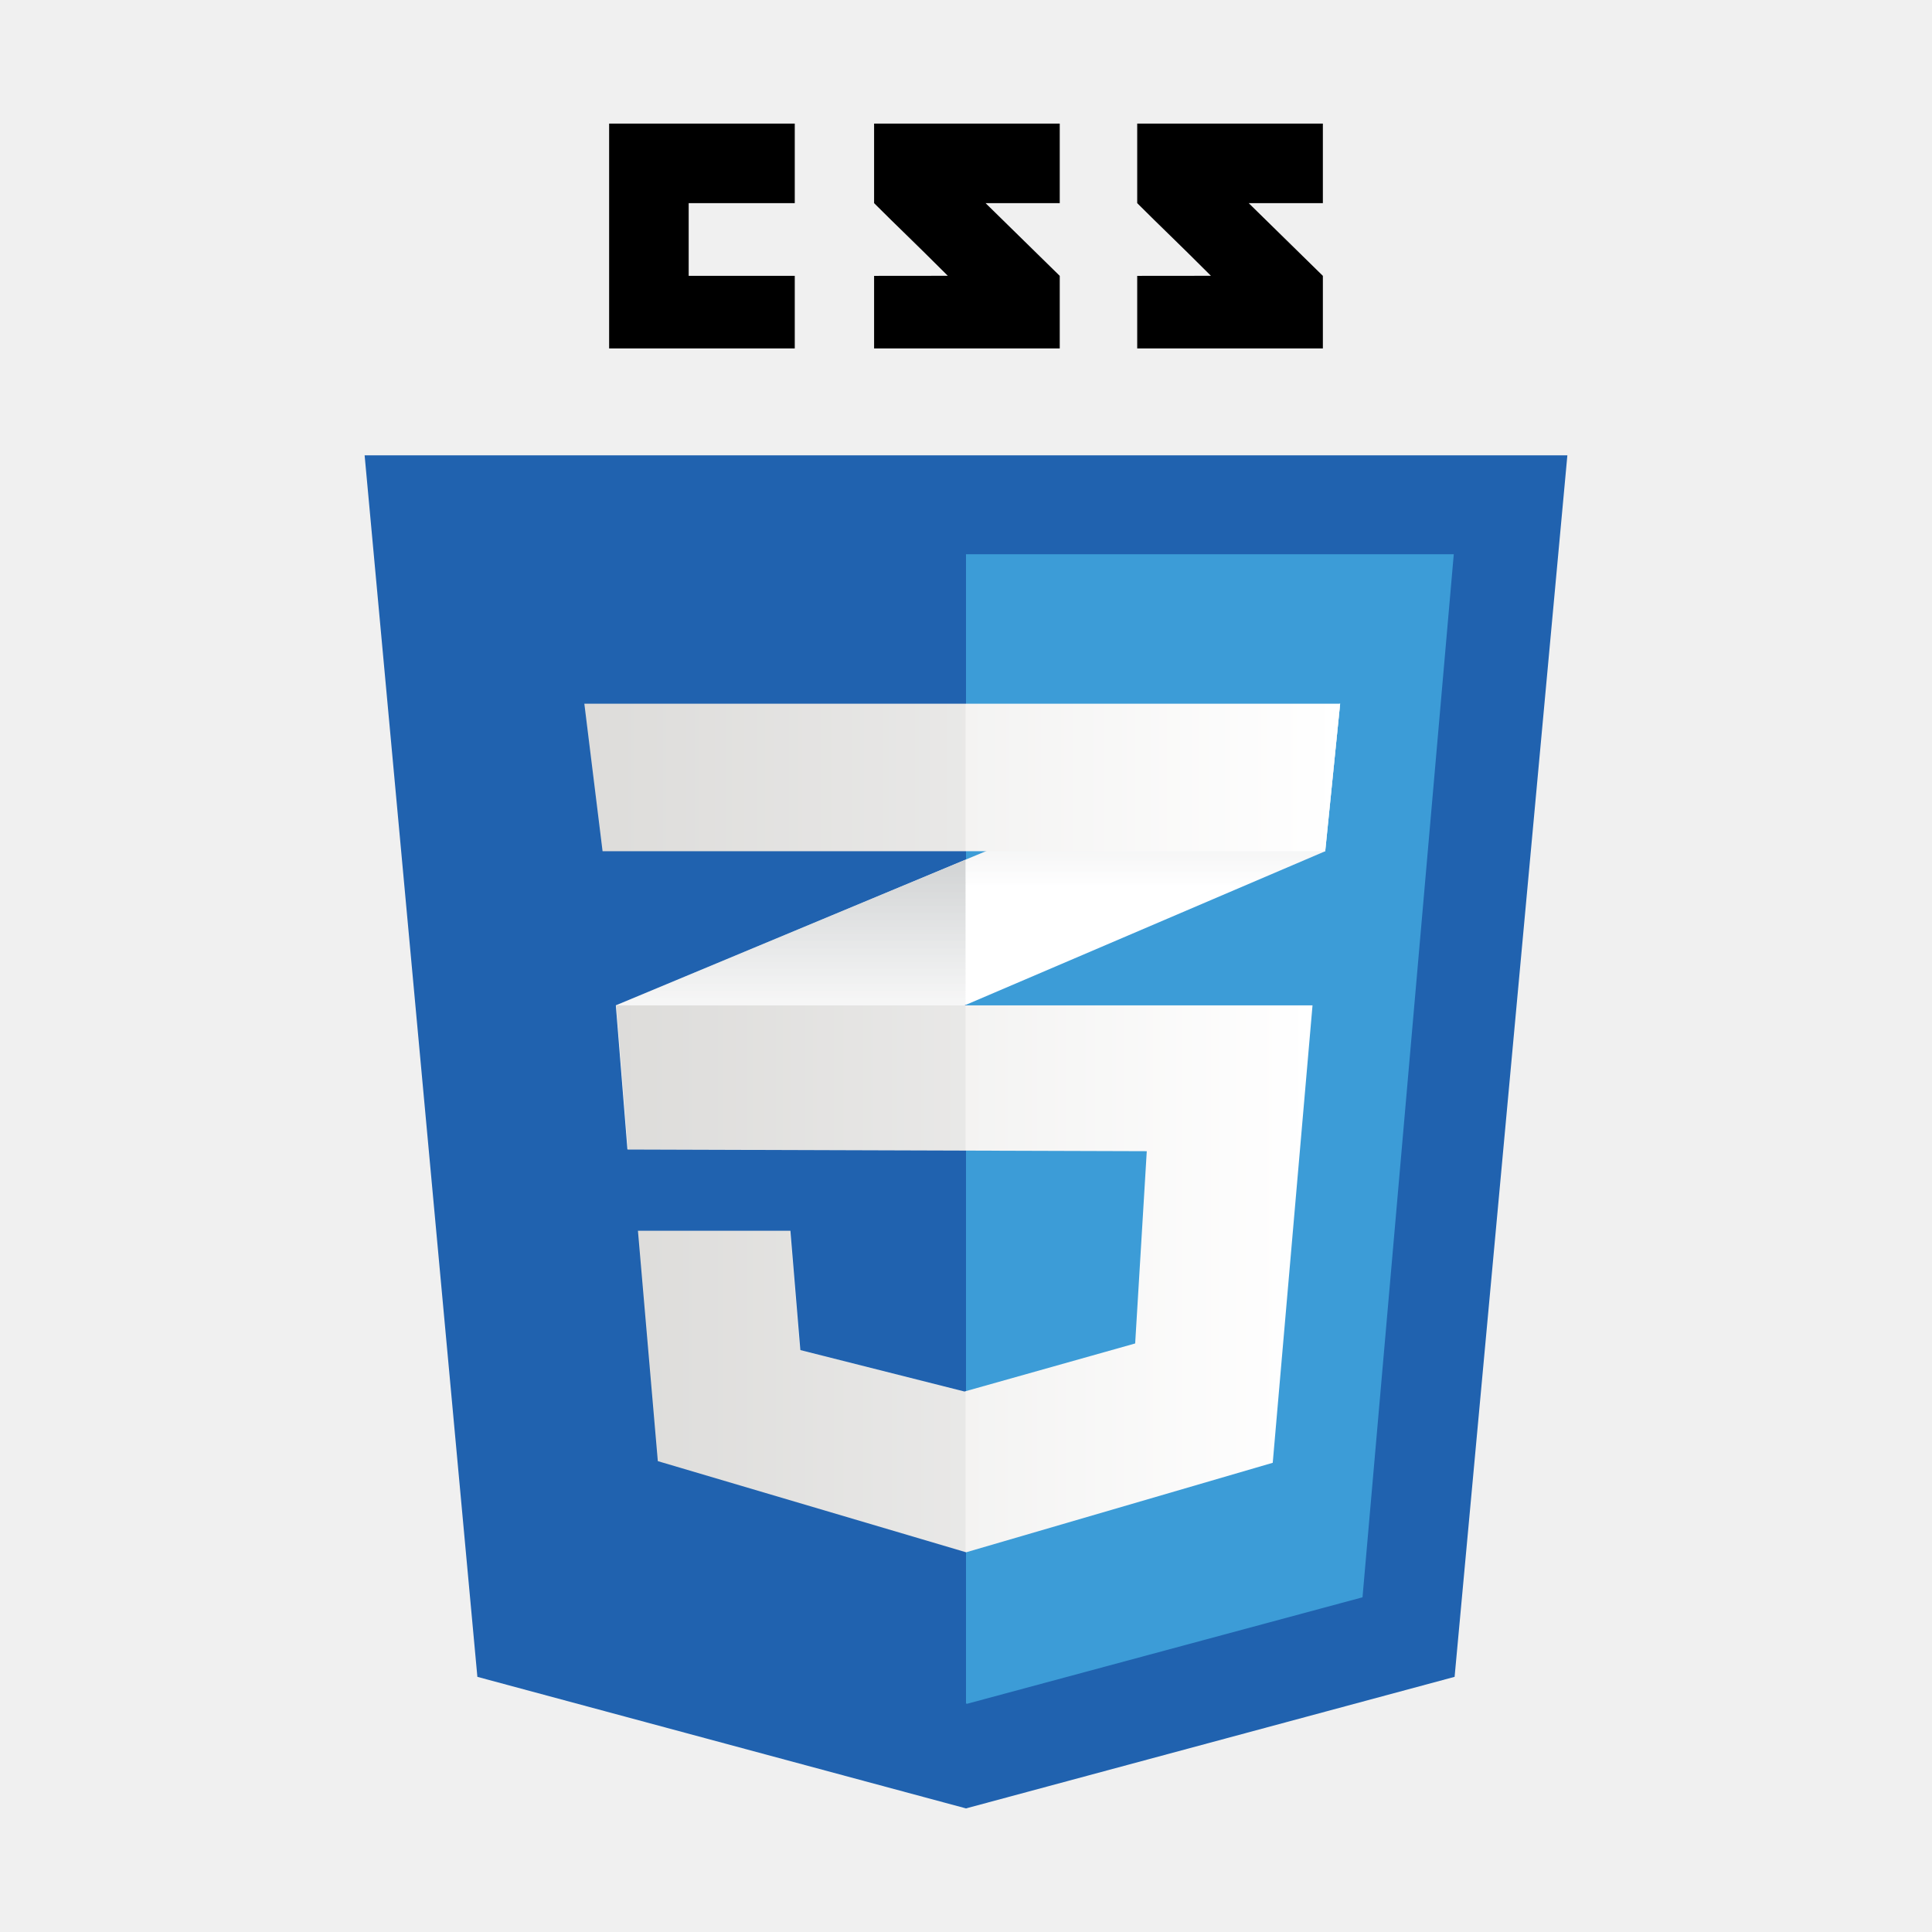
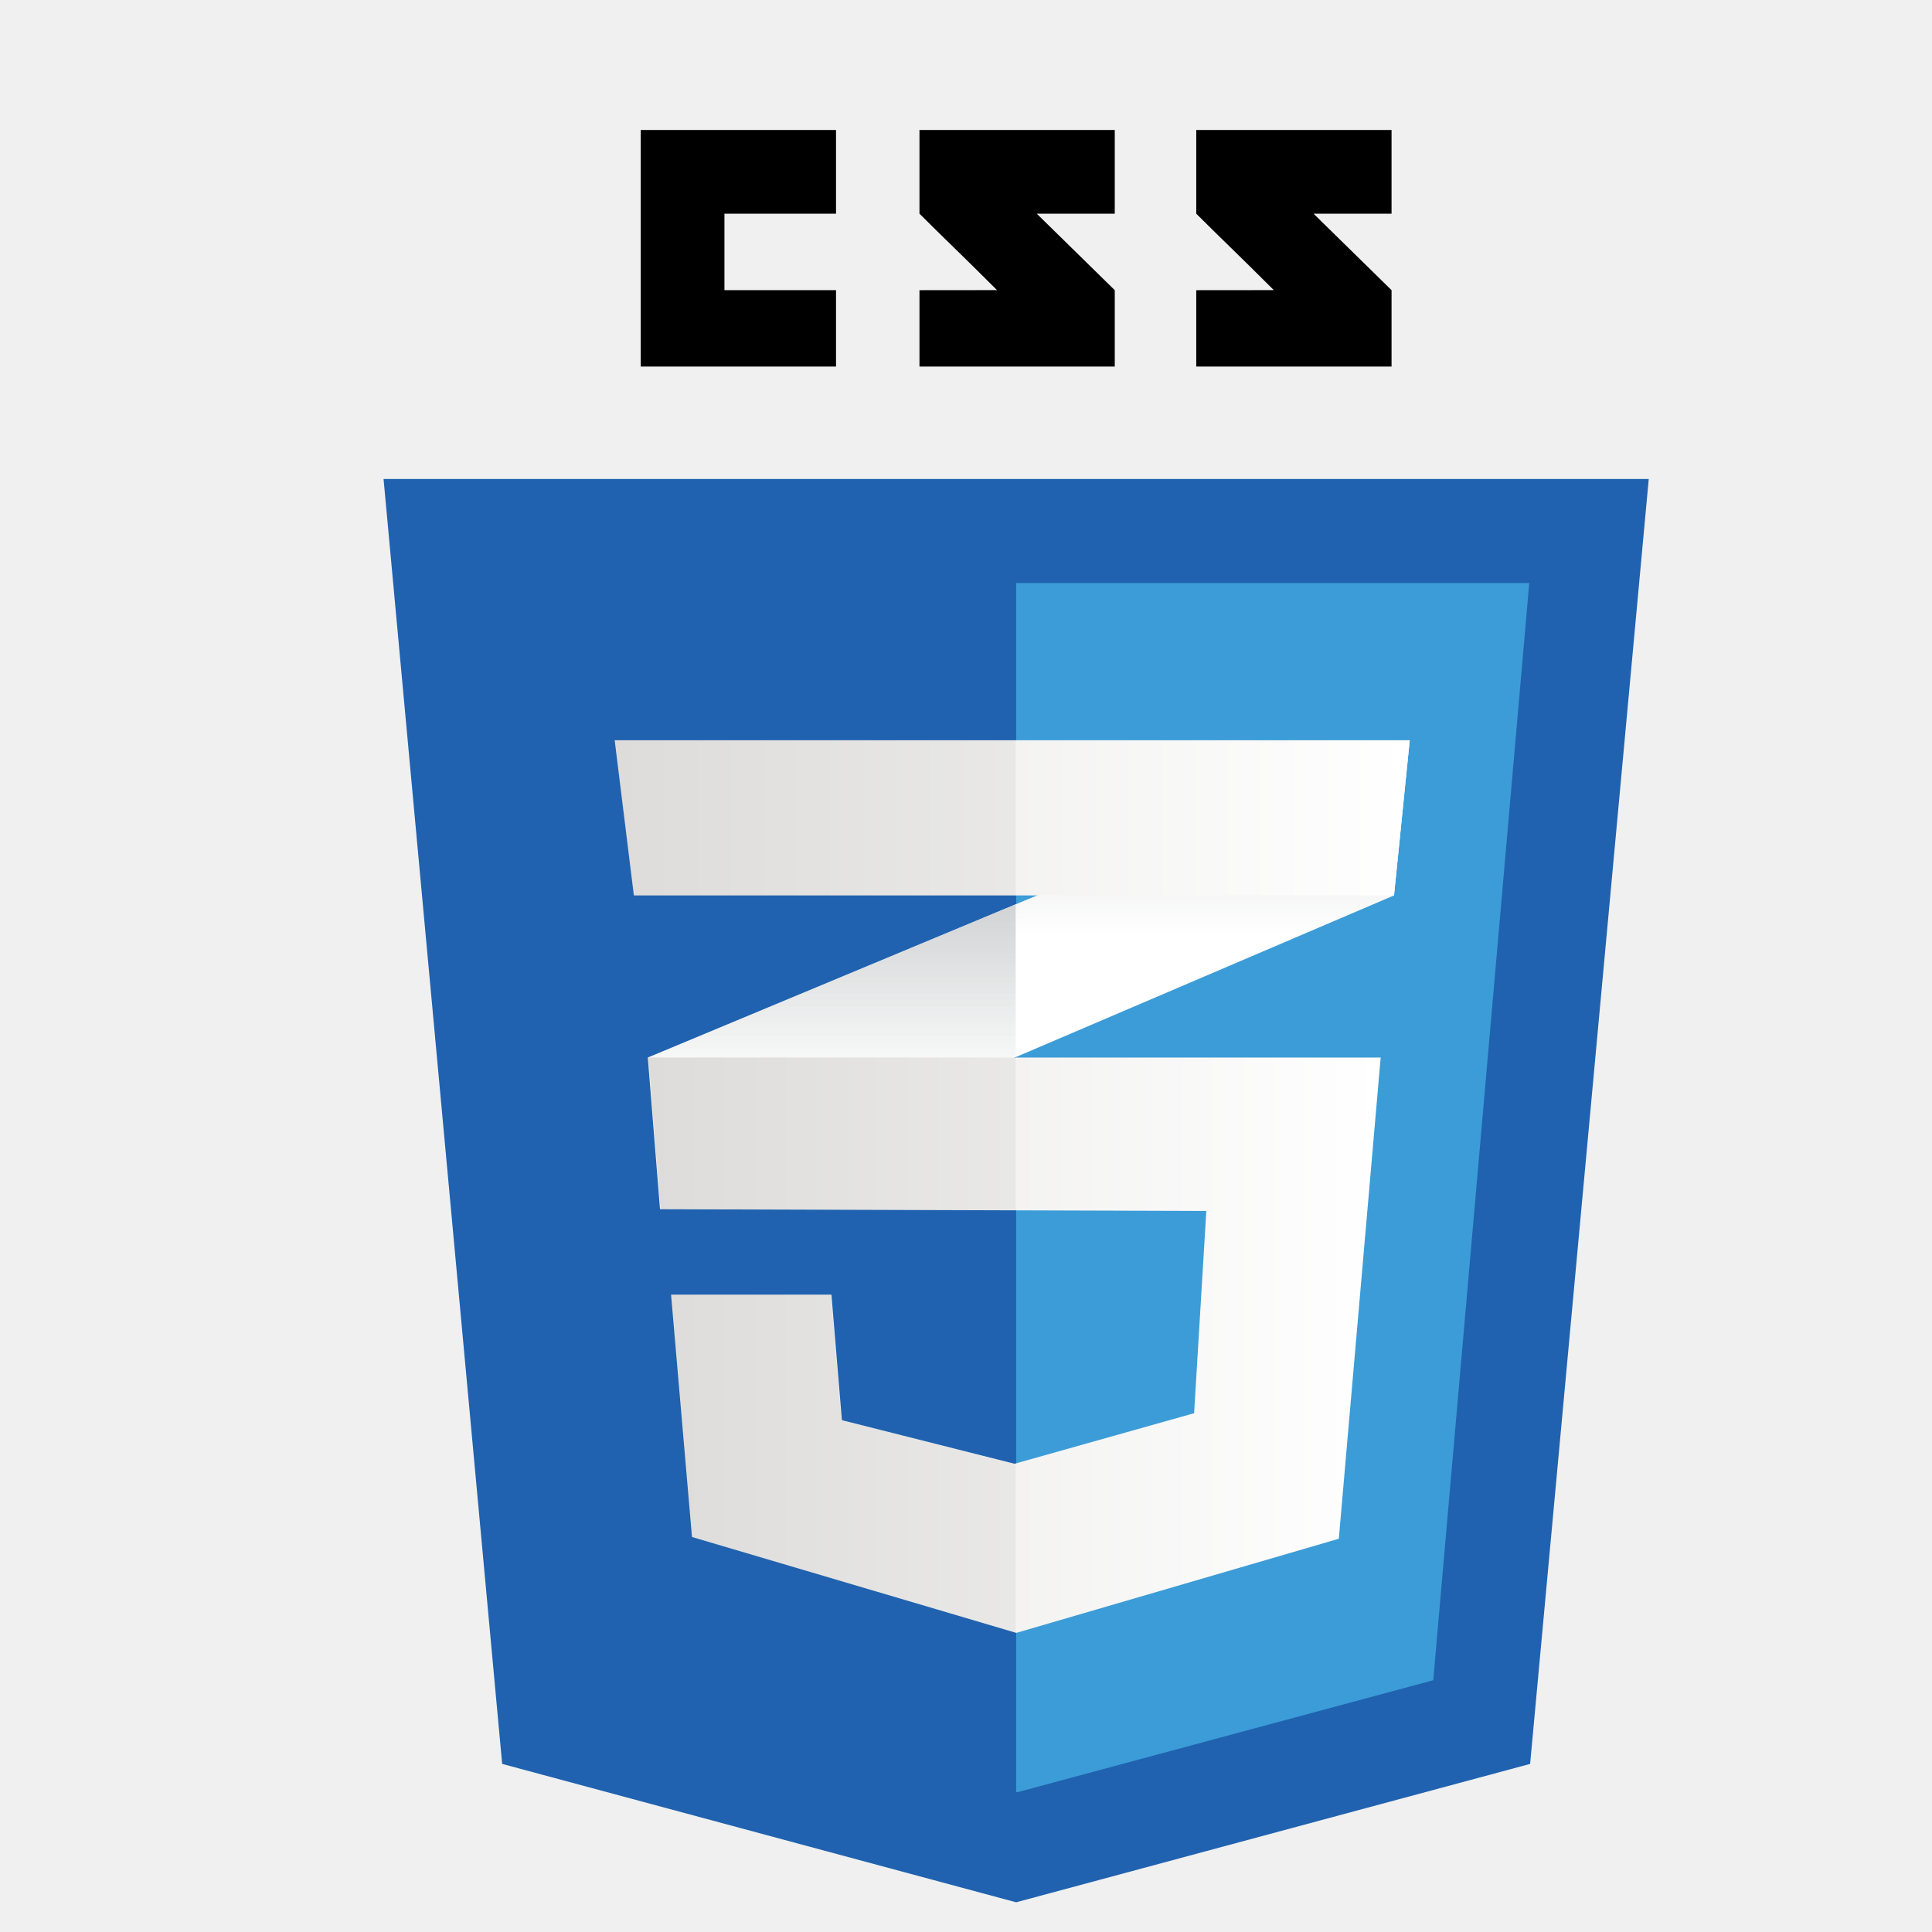
- <svg xmlns="http://www.w3.org/2000/svg" width="2500" height="2500" viewBox="0 0 538.584 538.583">
+ <svg xmlns="http://www.w3.org/2000/svg" width="512" height="512" viewBox="0 0 512 512">
  <path d="M0 0h538.584v538.583H0V0z" fill="none" />
  <path d="M405.5 467.454L269.29 504.13l-136.212-36.676-31.432-340.525h335.29L405.5 467.454z" fill="#2062af" />
  <path d="M269.289 154.511v320.367l.308.084 110.229-29.682 25.443-290.769h-135.98z" fill="#3c9cd7" />
  <path d="M191.985 76.899V56.631h29.571V34.453h-51.749v62.684h51.749V76.899h-29.571zm82.766-20.268h20.674V34.453h-51.754v22.178c6.924 6.924 10.535 10.238 20.549 20.252-5.854 0-20.549.021-20.549.02v20.234h51.754V76.899l-20.674-20.268zm73.352 0h20.673V34.453H317.02v22.178c6.924 6.924 10.537 10.238 20.551 20.252-5.852 0-20.551.021-20.551.02v20.234h51.757V76.899l-20.674-20.268z" />
  <path d="M269.168 239.656l-97.49 40.602 3.233 40.199 94.257-40.301 100.265-42.868 4.157-41.122-104.422 43.49z" fill="#fff" />
  <linearGradient id="a" gradientUnits="userSpaceOnUse" x1="-825.508" y1="1338.301" x2="-825.508" y2="1419.102" gradientTransform="matrix(1 0 0 -1 1045.93 1658.759)">
    <stop offset=".387" stop-color="#d1d3d4" stop-opacity="0" />
    <stop offset="1" stop-color="#d1d3d4" />
  </linearGradient>
  <path d="M171.677 280.258l3.233 40.199 94.257-40.301v-40.5l-97.49 40.602z" fill="url(#a)" />
  <linearGradient id="b" gradientUnits="userSpaceOnUse" x1="-724.552" y1="1378.602" x2="-724.552" y2="1462.591" gradientTransform="matrix(1 0 0 -1 1045.93 1658.759)">
    <stop offset=".387" stop-color="#d1d3d4" stop-opacity="0" />
    <stop offset="1" stop-color="#d1d3d4" />
  </linearGradient>
  <path d="M373.59 196.167l-104.422 43.489v40.5l100.265-42.868 4.157-41.121z" fill="url(#b)" />
  <linearGradient id="c" gradientUnits="userSpaceOnUse" x1="-874.103" y1="1302.263" x2="-680.039" y2="1302.263" gradientTransform="matrix(1 0 0 -1 1045.93 1658.759)">
    <stop offset="0" stop-color="#e8e7e5" />
    <stop offset="1" stop-color="#fff" />
  </linearGradient>
  <path d="M171.827 280.258l3.234 40.199 144.625.461-3.235 53.598-47.59 13.398-45.748-11.551-2.772-33.268h-42.508l5.545 64.225 85.945 25.412 85.479-24.951 11.09-127.523H171.827z" fill="url(#c)" />
  <path d="M269.168 280.258h-97.49l3.233 40.199 94.257.301v-40.5zm0 107.528l-.462.129-45.742-11.551-2.772-33.268h-42.507l5.544 64.225 85.939 25.412v-44.947z" opacity=".05" />
  <linearGradient id="d" gradientUnits="userSpaceOnUse" x1="-883.032" y1="1442.031" x2="-672.341" y2="1442.031" gradientTransform="matrix(1 0 0 -1 1045.93 1658.759)">
    <stop offset="0" stop-color="#e8e7e5" />
    <stop offset="1" stop-color="#fff" />
  </linearGradient>
  <path d="M162.898 196.167H373.59l-4.157 41.122H167.98l-5.082-41.122z" fill="url(#d)" />
  <path d="M269.168 196.167h-106.27l5.082 41.122h101.188v-41.122z" opacity=".05" />
</svg>
